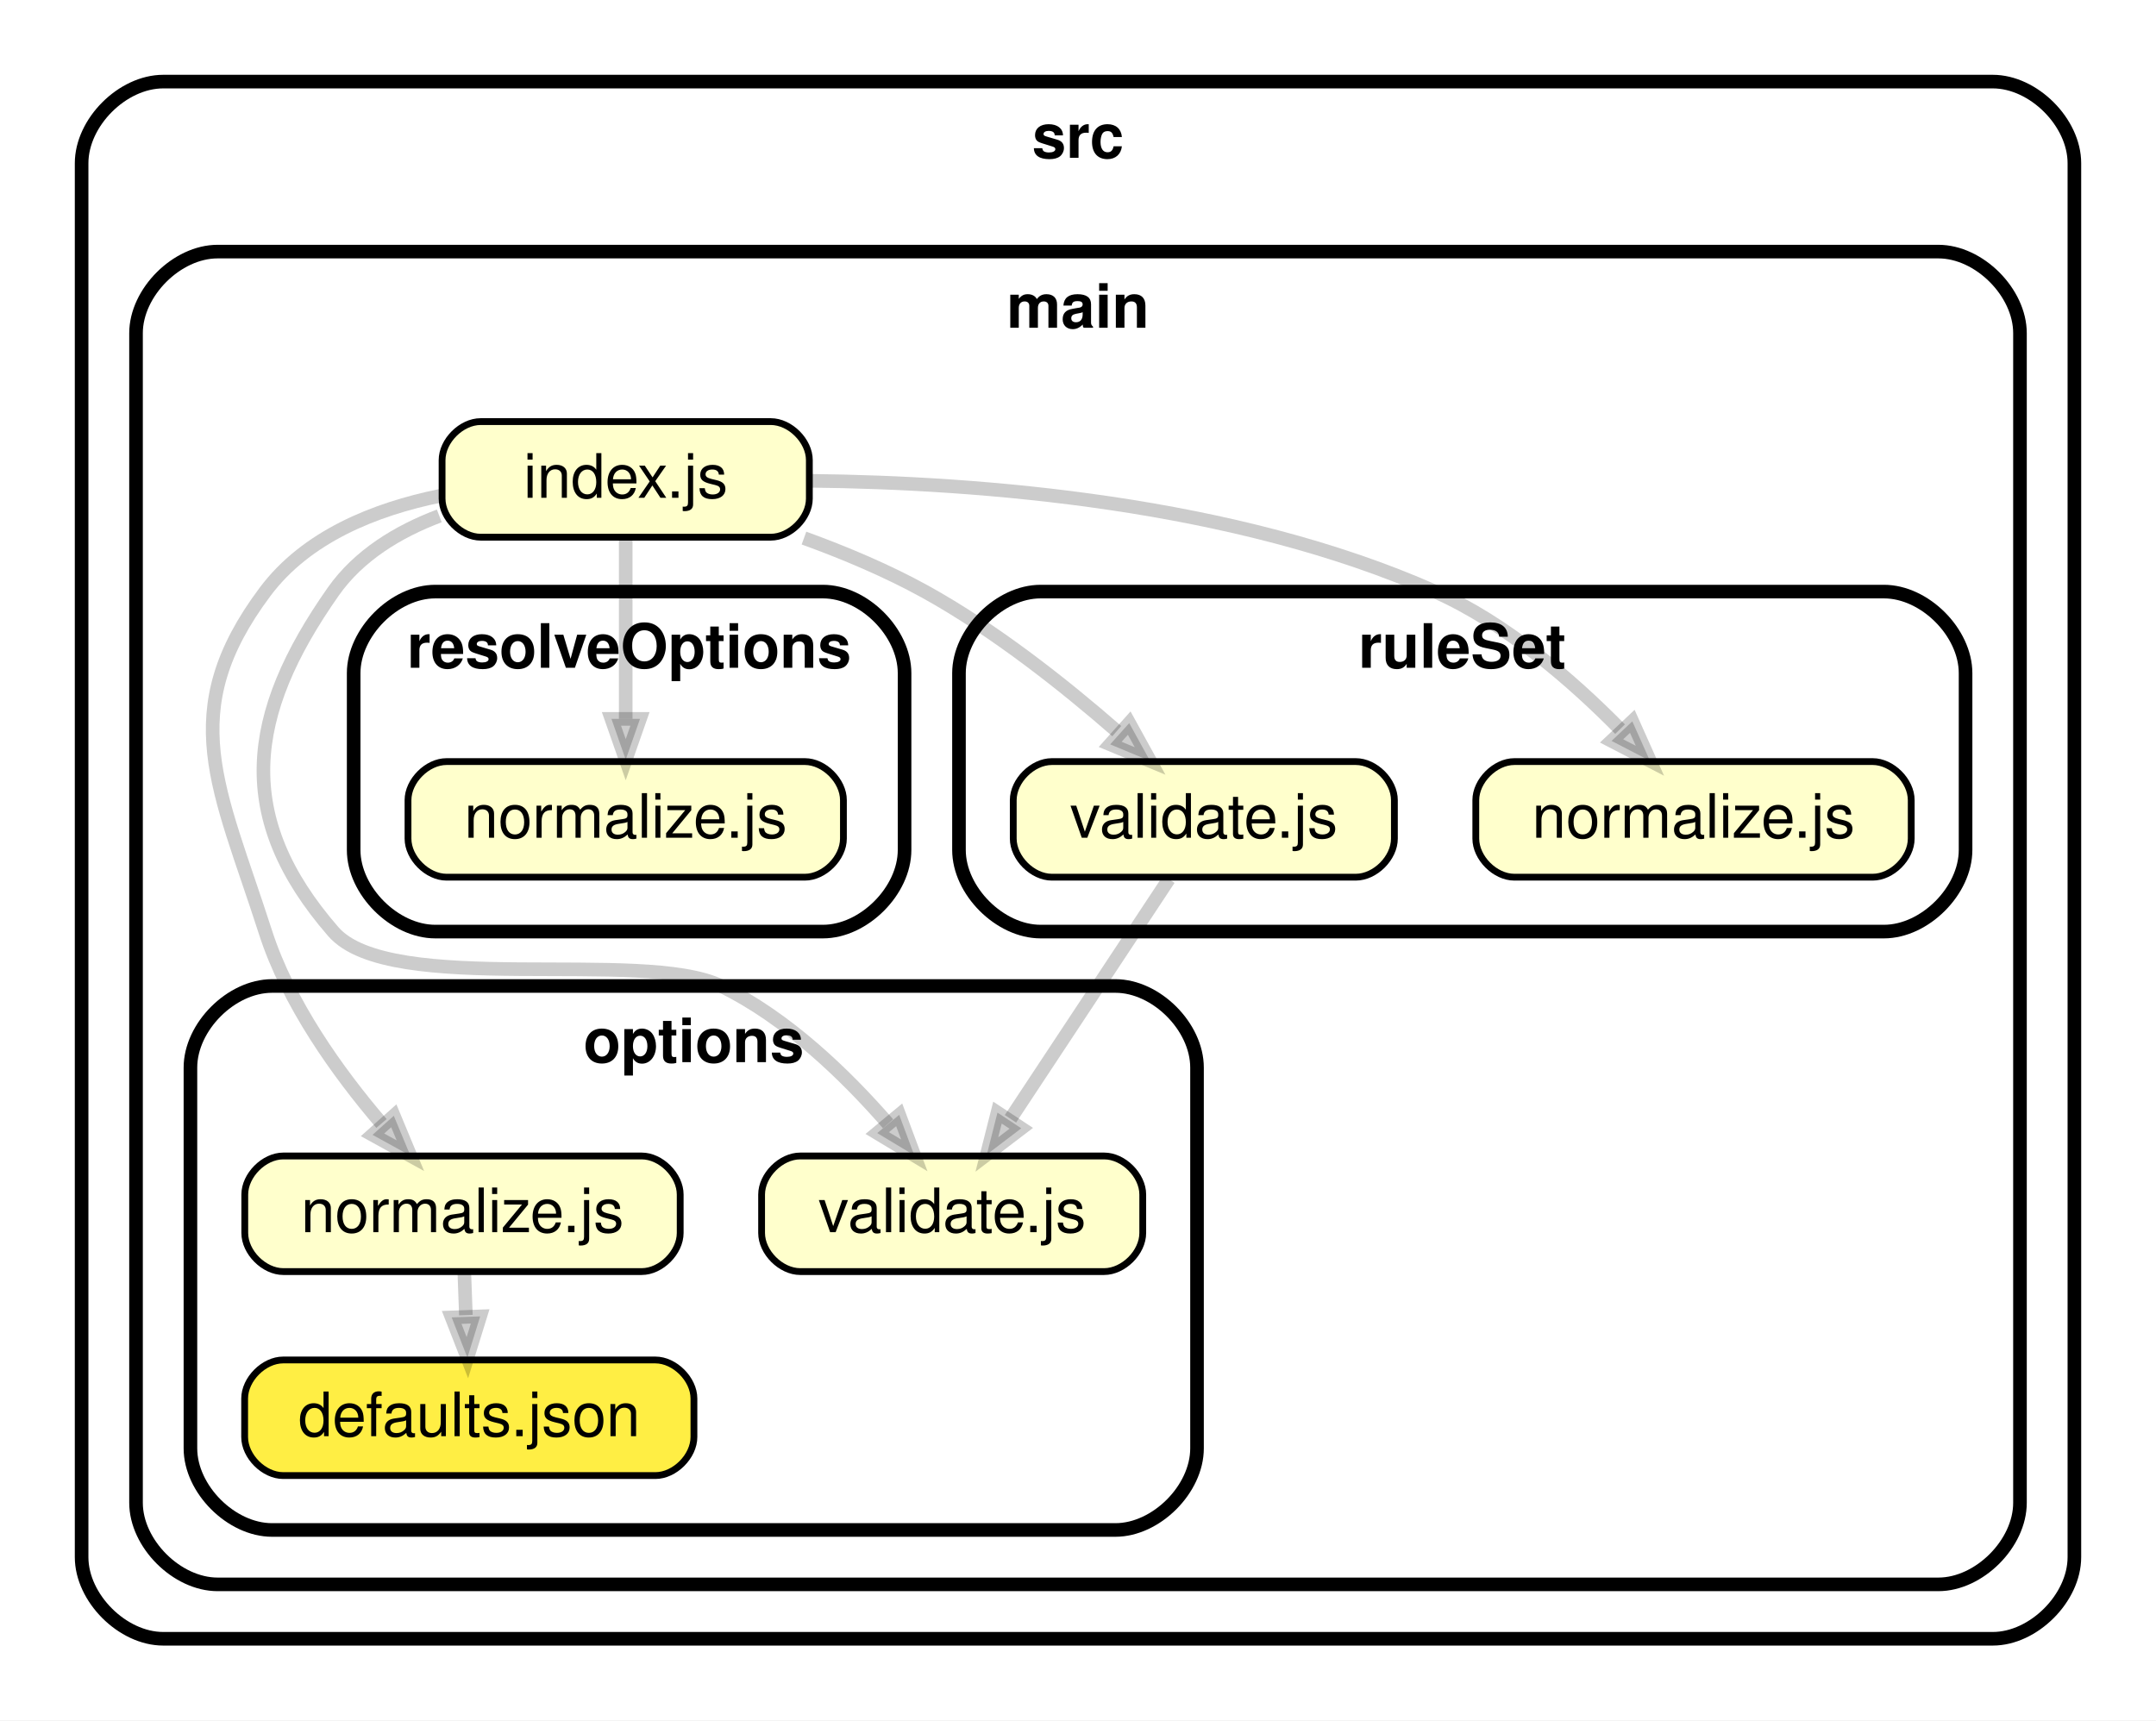
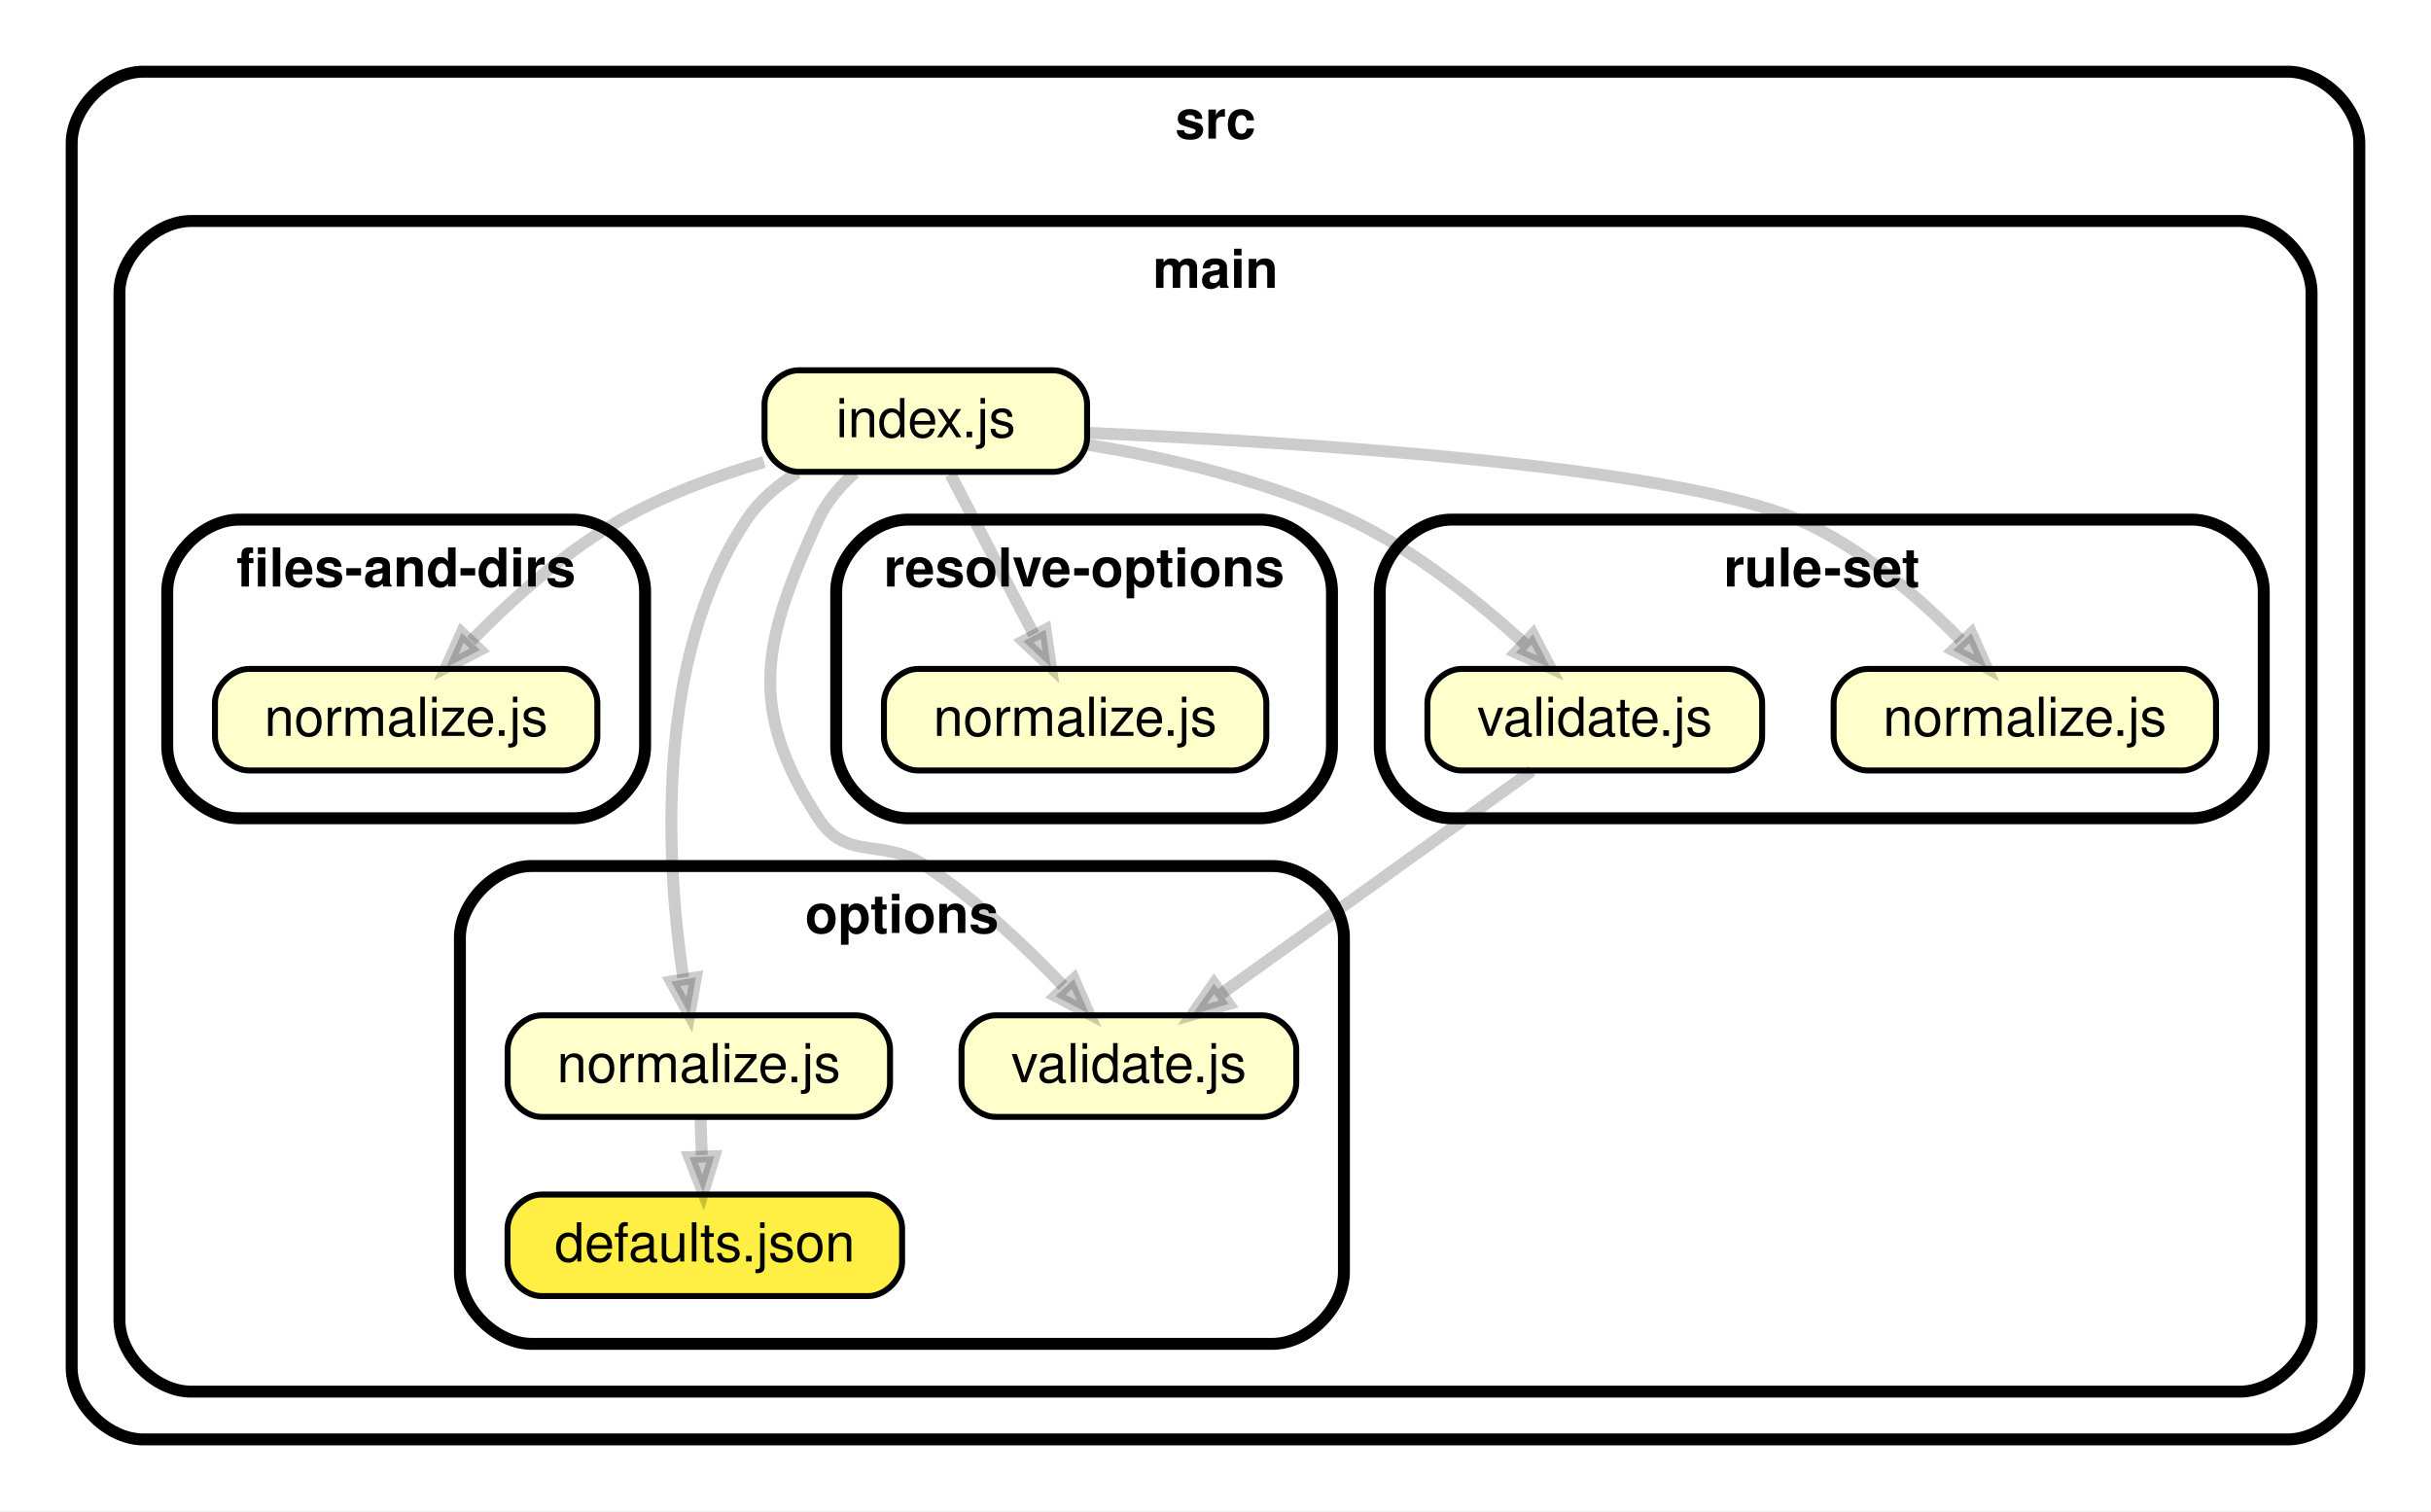
- <svg xmlns="http://www.w3.org/2000/svg" xmlns:xlink="http://www.w3.org/1999/xlink" width="317pt" height="253pt" viewBox="0.00 0.00 317.00 253.00">
+ <svg xmlns="http://www.w3.org/2000/svg" xmlns:xlink="http://www.w3.org/1999/xlink" width="407pt" height="253pt" viewBox="0.00 0.00 407.00 253.00">
  <g id="graph0" class="graph" transform="scale(1 1) rotate(0) translate(4 249)">
-     <polygon fill="white" stroke="transparent" points="-4,4 -4,-249 313,-249 313,4 -4,4" />
+     <polygon fill="white" stroke="transparent" points="-4,4 -4,-249 403,-249 403,4 -4,4" />
    <g id="clust1" class="cluster">
-       <path fill="#ffffff" stroke="black" stroke-width="2" d="M20,-8C20,-8 289,-8 289,-8 295,-8 301,-14 301,-20 301,-20 301,-225 301,-225 301,-231 295,-237 289,-237 289,-237 20,-237 20,-237 14,-237 8,-231 8,-225 8,-225 8,-20 8,-20 8,-14 14,-8 20,-8" />
-       <text text-anchor="middle" x="154.5" y="-225.8" font-family="Helvetica,sans-Serif" font-weight="bold" font-size="9.00">src</text>
+       <path fill="#ffffff" stroke="black" stroke-width="2" d="M20,-8C20,-8 379,-8 379,-8 385,-8 391,-14 391,-20 391,-20 391,-225 391,-225 391,-231 385,-237 379,-237 379,-237 20,-237 20,-237 14,-237 8,-231 8,-225 8,-225 8,-20 8,-20 8,-14 14,-8 20,-8" />
+       <text text-anchor="middle" x="199.5" y="-225.8" font-family="Helvetica,sans-Serif" font-weight="bold" font-size="9.00">src</text>
    </g>
    <g id="clust2" class="cluster">
-       <path fill="#ffffff" stroke="black" stroke-width="2" d="M28,-16C28,-16 281,-16 281,-16 287,-16 293,-22 293,-28 293,-28 293,-200 293,-200 293,-206 287,-212 281,-212 281,-212 28,-212 28,-212 22,-212 16,-206 16,-200 16,-200 16,-28 16,-28 16,-22 22,-16 28,-16" />
-       <text text-anchor="middle" x="154.5" y="-200.8" font-family="Helvetica,sans-Serif" font-weight="bold" font-size="9.00">main</text>
+       <path fill="#ffffff" stroke="black" stroke-width="2" d="M28,-16C28,-16 371,-16 371,-16 377,-16 383,-22 383,-28 383,-28 383,-200 383,-200 383,-206 377,-212 371,-212 371,-212 28,-212 28,-212 22,-212 16,-206 16,-200 16,-200 16,-28 16,-28 16,-22 22,-16 28,-16" />
+       <text text-anchor="middle" x="199.5" y="-200.8" font-family="Helvetica,sans-Serif" font-weight="bold" font-size="9.00">main</text>
    </g>
    <g id="clust3" class="cluster">
-       <path fill="#ffffff" stroke="black" stroke-width="2" d="M36,-24C36,-24 160,-24 160,-24 166,-24 172,-30 172,-36 172,-36 172,-92 172,-92 172,-98 166,-104 160,-104 160,-104 36,-104 36,-104 30,-104 24,-98 24,-92 24,-92 24,-36 24,-36 24,-30 30,-24 36,-24" />
-       <text text-anchor="middle" x="98" y="-92.8" font-family="Helvetica,sans-Serif" font-weight="bold" font-size="9.00">options</text>
+       <path fill="#ffffff" stroke="black" stroke-width="2" d="M36,-112C36,-112 92,-112 92,-112 98,-112 104,-118 104,-124 104,-124 104,-150 104,-150 104,-156 98,-162 92,-162 92,-162 36,-162 36,-162 30,-162 24,-156 24,-150 24,-150 24,-124 24,-124 24,-118 30,-112 36,-112" />
+       <text text-anchor="middle" x="64" y="-150.8" font-family="Helvetica,sans-Serif" font-weight="bold" font-size="9.00">files-and-dirs</text>
    </g>
    <g id="clust4" class="cluster">
-       <path fill="#ffffff" stroke="black" stroke-width="2" d="M60,-112C60,-112 117,-112 117,-112 123,-112 129,-118 129,-124 129,-124 129,-150 129,-150 129,-156 123,-162 117,-162 117,-162 60,-162 60,-162 54,-162 48,-156 48,-150 48,-150 48,-124 48,-124 48,-118 54,-112 60,-112" />
-       <text text-anchor="middle" x="88.5" y="-150.8" font-family="Helvetica,sans-Serif" font-weight="bold" font-size="9.00">resolveOptions</text>
+       <path fill="#ffffff" stroke="black" stroke-width="2" d="M85,-24C85,-24 209,-24 209,-24 215,-24 221,-30 221,-36 221,-36 221,-92 221,-92 221,-98 215,-104 209,-104 209,-104 85,-104 85,-104 79,-104 73,-98 73,-92 73,-92 73,-36 73,-36 73,-30 79,-24 85,-24" />
+       <text text-anchor="middle" x="147" y="-92.8" font-family="Helvetica,sans-Serif" font-weight="bold" font-size="9.00">options</text>
    </g>
    <g id="clust5" class="cluster">
-       <path fill="#ffffff" stroke="black" stroke-width="2" d="M149,-112C149,-112 273,-112 273,-112 279,-112 285,-118 285,-124 285,-124 285,-150 285,-150 285,-156 279,-162 273,-162 273,-162 149,-162 149,-162 143,-162 137,-156 137,-150 137,-150 137,-124 137,-124 137,-118 143,-112 149,-112" />
-       <text text-anchor="middle" x="211" y="-150.8" font-family="Helvetica,sans-Serif" font-weight="bold" font-size="9.00">ruleSet</text>
+       <path fill="#ffffff" stroke="black" stroke-width="2" d="M148,-112C148,-112 207,-112 207,-112 213,-112 219,-118 219,-124 219,-124 219,-150 219,-150 219,-156 213,-162 207,-162 207,-162 148,-162 148,-162 142,-162 136,-156 136,-150 136,-150 136,-124 136,-124 136,-118 142,-112 148,-112" />
+       <text text-anchor="middle" x="177.5" y="-150.8" font-family="Helvetica,sans-Serif" font-weight="bold" font-size="9.00">resolve-options</text>
+     </g>
+     <g id="clust6" class="cluster">
+       <path fill="#ffffff" stroke="black" stroke-width="2" d="M239,-112C239,-112 363,-112 363,-112 369,-112 375,-118 375,-124 375,-124 375,-150 375,-150 375,-156 369,-162 363,-162 363,-162 239,-162 239,-162 233,-162 227,-156 227,-150 227,-150 227,-124 227,-124 227,-118 233,-112 239,-112" />
+       <text text-anchor="middle" x="301" y="-150.8" font-family="Helvetica,sans-Serif" font-weight="bold" font-size="9.00">rule-set</text>
    </g>
    <g id="node1" class="node">
      <g id="a_node1">
-         <a xlink:href="src/main/index.js" xlink:title="index.js">
-           <path fill="#ffffcc" stroke="black" d="M109.33,-187C109.33,-187 66.67,-187 66.67,-187 63.83,-187 61,-184.17 61,-181.33 61,-181.33 61,-175.67 61,-175.67 61,-172.83 63.83,-170 66.67,-170 66.67,-170 109.33,-170 109.33,-170 112.17,-170 115,-172.83 115,-175.67 115,-175.67 115,-181.33 115,-181.33 115,-184.17 112.17,-187 109.33,-187" />
-           <text text-anchor="middle" x="88" y="-175.8" font-family="Helvetica,sans-Serif" font-size="9.00">index.js</text>
+         <a xlink:href="src/main/files-and-dirs/normalize.js" xlink:title="normalize.js">
+           <path fill="#ffffcc" stroke="black" d="M90.35,-137C90.35,-137 37.65,-137 37.65,-137 34.82,-137 31.99,-134.17 31.99,-131.33 31.99,-131.33 31.99,-125.67 31.99,-125.67 31.99,-122.83 34.82,-120 37.65,-120 37.65,-120 90.35,-120 90.35,-120 93.18,-120 96.01,-122.83 96.01,-125.67 96.01,-125.67 96.01,-131.33 96.01,-131.33 96.01,-134.17 93.18,-137 90.35,-137" />
+           <text text-anchor="middle" x="64" y="-125.8" font-family="Helvetica,sans-Serif" font-size="9.00">normalize.js</text>
        </a>
      </g>
    </g>
    <g id="node2" class="node">
      <g id="a_node2">
-         <a xlink:href="src/main/options/normalize.js" xlink:title="normalize.js">
-           <path fill="#ffffcc" stroke="black" d="M90.35,-79C90.35,-79 37.65,-79 37.65,-79 34.82,-79 31.99,-76.17 31.99,-73.33 31.99,-73.33 31.99,-67.67 31.99,-67.67 31.99,-64.83 34.82,-62 37.65,-62 37.65,-62 90.35,-62 90.35,-62 93.18,-62 96.01,-64.83 96.01,-67.67 96.01,-67.67 96.01,-73.33 96.01,-73.33 96.01,-76.17 93.18,-79 90.35,-79" />
-           <text text-anchor="middle" x="64" y="-67.8" font-family="Helvetica,sans-Serif" font-size="9.00">normalize.js</text>
+         <a xlink:href="src/main/index.js" xlink:title="index.js">
+           <path fill="#ffffcc" stroke="black" d="M172.33,-187C172.33,-187 129.67,-187 129.67,-187 126.83,-187 124,-184.17 124,-181.33 124,-181.33 124,-175.67 124,-175.67 124,-172.83 126.83,-170 129.67,-170 129.67,-170 172.33,-170 172.33,-170 175.17,-170 178,-172.83 178,-175.67 178,-175.67 178,-181.33 178,-181.33 178,-184.17 175.17,-187 172.33,-187" />
+           <text text-anchor="middle" x="151" y="-175.8" font-family="Helvetica,sans-Serif" font-size="9.00">index.js</text>
        </a>
      </g>
    </g>
    <g id="edge1" class="edge">
-       <path fill="none" stroke="#000000" stroke-width="2" stroke-opacity="0.2" d="M60.74,-176.09C51.04,-174.11 41.04,-170.06 35,-162 21.67,-144.22 28.21,-133.16 35,-112 38.39,-101.43 45.68,-91.28 52.09,-83.78" />
-       <polygon fill="#000000" fill-opacity="0.2" stroke="#000000" stroke-width="2" stroke-opacity="0.2" points="53.9,-84.91 56.34,-79.04 50.77,-82.11 53.9,-84.91" />
+       <path fill="none" stroke="#000000" stroke-width="2" stroke-opacity="0.2" d="M123.89,-171.65C115.89,-169.3 107.33,-166.15 100,-162 90.59,-156.68 81.57,-148.52 74.91,-141.71" />
+       <polygon fill="#000000" fill-opacity="0.2" stroke="#000000" stroke-width="2" stroke-opacity="0.2" points="76.35,-140.18 70.7,-137.26 73.29,-143.06 76.35,-140.18" />
    </g>
    <g id="node3" class="node">
      <g id="a_node3">
-         <a xlink:href="src/main/options/validate.js" xlink:title="validate.js">
-           <path fill="#ffffcc" stroke="black" d="M158.35,-79C158.35,-79 113.65,-79 113.65,-79 110.81,-79 107.98,-76.17 107.98,-73.33 107.98,-73.33 107.98,-67.67 107.98,-67.67 107.98,-64.83 110.81,-62 113.65,-62 113.65,-62 158.35,-62 158.35,-62 161.19,-62 164.02,-64.83 164.02,-67.67 164.02,-67.67 164.02,-73.33 164.02,-73.33 164.02,-76.17 161.19,-79 158.35,-79" />
-           <text text-anchor="middle" x="136" y="-67.8" font-family="Helvetica,sans-Serif" font-size="9.00">validate.js</text>
+         <a xlink:href="src/main/options/normalize.js" xlink:title="normalize.js">
+           <path fill="#ffffcc" stroke="black" d="M139.35,-79C139.35,-79 86.65,-79 86.65,-79 83.82,-79 80.99,-76.17 80.99,-73.33 80.99,-73.33 80.99,-67.67 80.99,-67.67 80.99,-64.83 83.82,-62 86.65,-62 86.65,-62 139.35,-62 139.35,-62 142.18,-62 145.01,-64.83 145.01,-67.67 145.01,-67.67 145.01,-73.33 145.01,-73.33 145.01,-76.17 142.18,-79 139.35,-79" />
+           <text text-anchor="middle" x="113" y="-67.8" font-family="Helvetica,sans-Serif" font-size="9.00">normalize.js</text>
        </a>
      </g>
    </g>
    <g id="edge2" class="edge">
-       <path fill="none" stroke="#000000" stroke-width="2" stroke-opacity="0.2" d="M60.59,-173.13C54.5,-170.83 48.74,-167.32 45,-162 32.23,-143.82 30.42,-128.77 45,-112 53.39,-102.35 90.49,-109.58 102,-104 111.67,-99.31 120.39,-90.85 126.57,-83.74" />
-       <polygon fill="#000000" fill-opacity="0.2" stroke="#000000" stroke-width="2" stroke-opacity="0.2" points="128.21,-85.05 130.43,-79.09 124.98,-82.37 128.21,-85.05" />
+       <path fill="none" stroke="#000000" stroke-width="2" stroke-opacity="0.2" d="M129.52,-169.87C126.19,-167.8 123.16,-165.21 121,-162 105.42,-138.79 107.58,-104.34 110.38,-85.34" />
+       <polygon fill="#000000" fill-opacity="0.2" stroke="#000000" stroke-width="2" stroke-opacity="0.2" points="112.51,-85.35 111.41,-79.09 108.36,-84.66 112.51,-85.35" />
    </g>
    <g id="node4" class="node">
      <g id="a_node4">
-         <a xlink:href="src/main/resolveOptions/normalize.js" xlink:title="normalize.js">
-           <path fill="#ffffcc" stroke="black" d="M114.35,-137C114.35,-137 61.65,-137 61.65,-137 58.82,-137 55.99,-134.17 55.99,-131.33 55.99,-131.33 55.99,-125.67 55.99,-125.67 55.99,-122.83 58.82,-120 61.65,-120 61.65,-120 114.35,-120 114.35,-120 117.18,-120 120.01,-122.83 120.01,-125.67 120.01,-125.67 120.01,-131.33 120.01,-131.33 120.01,-134.17 117.18,-137 114.35,-137" />
-           <text text-anchor="middle" x="88" y="-125.8" font-family="Helvetica,sans-Serif" font-size="9.00">normalize.js</text>
+         <a xlink:href="src/main/options/validate.js" xlink:title="validate.js">
+           <path fill="#ffffcc" stroke="black" d="M207.35,-79C207.35,-79 162.65,-79 162.65,-79 159.81,-79 156.98,-76.17 156.98,-73.33 156.98,-73.33 156.98,-67.67 156.98,-67.67 156.98,-64.83 159.81,-62 162.65,-62 162.65,-62 207.35,-62 207.35,-62 210.19,-62 213.02,-64.83 213.02,-67.67 213.02,-67.67 213.02,-73.33 213.02,-73.33 213.02,-76.17 210.19,-79 207.35,-79" />
+           <text text-anchor="middle" x="185" y="-67.8" font-family="Helvetica,sans-Serif" font-size="9.00">validate.js</text>
        </a>
      </g>
    </g>
    <g id="edge3" class="edge">
-       <path fill="none" stroke="#000000" stroke-width="2" stroke-opacity="0.2" d="M88,-169.57C88,-162.44 88,-151.81 88,-143.29" />
-       <polygon fill="#000000" fill-opacity="0.2" stroke="#000000" stroke-width="2" stroke-opacity="0.2" points="90.1,-143.28 88,-137.28 85.9,-143.28 90.1,-143.28" />
+       <path fill="none" stroke="#000000" stroke-width="2" stroke-opacity="0.2" d="M139.12,-169.85C136.65,-167.64 134.38,-165 133,-162 123.74,-141.8 120.89,-130.63 133,-112 137.77,-104.66 143.73,-108.87 151,-104 159.43,-98.35 167.69,-90.52 173.96,-83.97" />
+       <polygon fill="#000000" fill-opacity="0.2" stroke="#000000" stroke-width="2" stroke-opacity="0.2" points="175.79,-85.08 178.33,-79.26 172.71,-82.22 175.79,-85.08" />
    </g>
    <g id="node5" class="node">
      <g id="a_node5">
-         <a xlink:href="src/main/ruleSet/normalize.js" xlink:title="normalize.js">
-           <path fill="#ffffcc" stroke="black" d="M271.35,-137C271.35,-137 218.65,-137 218.65,-137 215.82,-137 212.99,-134.17 212.99,-131.33 212.99,-131.33 212.99,-125.67 212.99,-125.67 212.99,-122.83 215.82,-120 218.65,-120 218.65,-120 271.35,-120 271.35,-120 274.18,-120 277.01,-122.83 277.01,-125.67 277.01,-125.67 277.01,-131.33 277.01,-131.33 277.01,-134.17 274.18,-137 271.35,-137" />
-           <text text-anchor="middle" x="245" y="-125.8" font-family="Helvetica,sans-Serif" font-size="9.00">normalize.js</text>
+         <a xlink:href="src/main/resolve-options/normalize.js" xlink:title="normalize.js">
+           <path fill="#ffffcc" stroke="black" d="M202.35,-137C202.35,-137 149.65,-137 149.65,-137 146.82,-137 143.99,-134.17 143.99,-131.33 143.99,-131.33 143.99,-125.67 143.99,-125.67 143.99,-122.83 146.82,-120 149.65,-120 149.65,-120 202.35,-120 202.35,-120 205.18,-120 208.01,-122.83 208.01,-125.67 208.01,-125.67 208.01,-131.33 208.01,-131.33 208.01,-134.17 205.18,-137 202.35,-137" />
+           <text text-anchor="middle" x="176" y="-125.8" font-family="Helvetica,sans-Serif" font-size="9.00">normalize.js</text>
        </a>
      </g>
    </g>
    <g id="edge4" class="edge">
-       <path fill="none" stroke="#000000" stroke-width="2" stroke-opacity="0.2" d="M115.17,-178.29C140.09,-178.04 177.49,-175.12 207,-162 217.44,-157.36 227.19,-148.9 234.2,-141.77" />
-       <polygon fill="#000000" fill-opacity="0.2" stroke="#000000" stroke-width="2" stroke-opacity="0.2" points="236,-142.92 238.59,-137.12 232.95,-140.04 236,-142.92" />
+       <path fill="none" stroke="#000000" stroke-width="2" stroke-opacity="0.2" d="M155.13,-169.57C158.91,-162.3 164.6,-151.39 169.08,-142.79" />
+       <polygon fill="#000000" fill-opacity="0.2" stroke="#000000" stroke-width="2" stroke-opacity="0.2" points="171.04,-143.57 171.95,-137.28 167.31,-141.63 171.04,-143.57" />
    </g>
    <g id="node6" class="node">
      <g id="a_node6">
-         <a xlink:href="src/main/ruleSet/validate.js" xlink:title="validate.js">
-           <path fill="#ffffcc" stroke="black" d="M195.35,-137C195.35,-137 150.65,-137 150.65,-137 147.81,-137 144.98,-134.17 144.98,-131.33 144.98,-131.33 144.98,-125.67 144.98,-125.67 144.98,-122.83 147.81,-120 150.65,-120 150.65,-120 195.35,-120 195.35,-120 198.19,-120 201.02,-122.83 201.02,-125.67 201.02,-125.67 201.02,-131.33 201.02,-131.33 201.02,-134.17 198.19,-137 195.35,-137" />
-           <text text-anchor="middle" x="173" y="-125.8" font-family="Helvetica,sans-Serif" font-size="9.00">validate.js</text>
+         <a xlink:href="src/main/rule-set/normalize.js" xlink:title="normalize.js">
+           <path fill="#ffffcc" stroke="black" d="M361.35,-137C361.35,-137 308.65,-137 308.65,-137 305.82,-137 302.99,-134.17 302.99,-131.33 302.99,-131.33 302.99,-125.67 302.99,-125.67 302.99,-122.83 305.82,-120 308.65,-120 308.65,-120 361.35,-120 361.35,-120 364.18,-120 367.01,-122.83 367.01,-125.67 367.01,-125.67 367.01,-131.33 367.01,-131.33 367.01,-134.17 364.18,-137 361.35,-137" />
+           <text text-anchor="middle" x="335" y="-125.8" font-family="Helvetica,sans-Serif" font-size="9.00">normalize.js</text>
        </a>
      </g>
    </g>
    <g id="edge5" class="edge">
-       <path fill="none" stroke="#000000" stroke-width="2" stroke-opacity="0.2" d="M114.21,-169.87C120.22,-167.69 126.47,-165.05 132,-162 142.21,-156.36 152.49,-148.21 160.2,-141.48" />
-       <polygon fill="#000000" fill-opacity="0.2" stroke="#000000" stroke-width="2" stroke-opacity="0.2" points="162.03,-142.66 165.1,-137.09 159.23,-139.53 162.03,-142.66" />
+       <path fill="none" stroke="#000000" stroke-width="2" stroke-opacity="0.2" d="M178.21,-176.53C214.42,-174.92 276.28,-170.92 297,-162 307.49,-157.48 317.24,-149.02 324.24,-141.86" />
+       <polygon fill="#000000" fill-opacity="0.2" stroke="#000000" stroke-width="2" stroke-opacity="0.2" points="326.05,-142.99 328.62,-137.18 322.98,-140.13 326.05,-142.99" />
    </g>
    <g id="node7" class="node">
      <g id="a_node7">
-         <a xlink:href="src/main/options/defaults.json" xlink:title="defaults.json">
-           <path fill="#ffee44" stroke="black" d="M92.37,-49C92.37,-49 37.63,-49 37.63,-49 34.8,-49 31.97,-46.17 31.97,-43.33 31.97,-43.33 31.97,-37.67 31.97,-37.67 31.97,-34.83 34.8,-32 37.63,-32 37.63,-32 92.37,-32 92.37,-32 95.2,-32 98.03,-34.83 98.03,-37.67 98.03,-37.67 98.03,-43.33 98.03,-43.33 98.03,-46.17 95.2,-49 92.37,-49" />
-           <text text-anchor="middle" x="65" y="-37.8" font-family="Helvetica,sans-Serif" font-size="9.00">defaults.json</text>
+         <a xlink:href="src/main/rule-set/validate.js" xlink:title="validate.js">
+           <path fill="#ffffcc" stroke="black" d="M285.35,-137C285.35,-137 240.65,-137 240.65,-137 237.81,-137 234.98,-134.17 234.98,-131.33 234.98,-131.33 234.98,-125.67 234.98,-125.67 234.98,-122.83 237.81,-120 240.65,-120 240.65,-120 285.35,-120 285.35,-120 288.19,-120 291.02,-122.83 291.02,-125.67 291.02,-125.67 291.02,-131.33 291.02,-131.33 291.02,-134.17 288.19,-137 285.35,-137" />
+           <text text-anchor="middle" x="263" y="-125.8" font-family="Helvetica,sans-Serif" font-size="9.00">validate.js</text>
        </a>
      </g>
    </g>
    <g id="edge6" class="edge">
-       <path fill="none" stroke="#000000" stroke-width="2" stroke-opacity="0.2" d="M64.27,-61.85C64.34,-59.91 64.42,-57.76 64.5,-55.6" />
-       <polygon fill="#000000" fill-opacity="0.2" stroke="#000000" stroke-width="2" stroke-opacity="0.2" points="66.6,-55.41 64.72,-49.34 62.41,-55.26 66.6,-55.41" />
+       <path fill="none" stroke="#000000" stroke-width="2" stroke-opacity="0.2" d="M178.24,-174.51C191.86,-172.3 208.32,-168.48 222,-162 232.88,-156.85 243.48,-148.32 251.17,-141.29" />
+       <polygon fill="#000000" fill-opacity="0.2" stroke="#000000" stroke-width="2" stroke-opacity="0.2" points="252.64,-142.8 255.57,-137.16 249.76,-139.74 252.64,-142.8" />
+     </g>
+     <g id="node8" class="node">
+       <g id="a_node8">
+         <a xlink:href="src/main/options/defaults.json" xlink:title="defaults.json">
+           <path fill="#ffee44" stroke="black" d="M141.37,-49C141.37,-49 86.63,-49 86.63,-49 83.8,-49 80.97,-46.17 80.97,-43.33 80.97,-43.33 80.97,-37.67 80.97,-37.67 80.97,-34.83 83.8,-32 86.63,-32 86.63,-32 141.37,-32 141.37,-32 144.2,-32 147.03,-34.83 147.03,-37.67 147.03,-37.67 147.03,-43.33 147.03,-43.33 147.03,-46.17 144.2,-49 141.37,-49" />
+           <text text-anchor="middle" x="114" y="-37.8" font-family="Helvetica,sans-Serif" font-size="9.00">defaults.json</text>
+         </a>
+       </g>
    </g>
    <g id="edge7" class="edge">
-       <path fill="none" stroke="#000000" stroke-width="2" stroke-opacity="0.2" d="M167.86,-119.71C161.84,-110.6 151.78,-95.38 144.57,-84.47" />
-       <polygon fill="#000000" fill-opacity="0.2" stroke="#000000" stroke-width="2" stroke-opacity="0.2" points="146.16,-83.07 141.1,-79.22 142.66,-85.38 146.16,-83.07" />
+       <path fill="none" stroke="#000000" stroke-width="2" stroke-opacity="0.2" d="M113.27,-61.85C113.34,-59.91 113.42,-57.76 113.5,-55.6" />
+       <polygon fill="#000000" fill-opacity="0.2" stroke="#000000" stroke-width="2" stroke-opacity="0.2" points="115.6,-55.41 113.72,-49.34 111.41,-55.26 115.6,-55.41" />
+     </g>
+     <g id="edge8" class="edge">
+       <path fill="none" stroke="#000000" stroke-width="2" stroke-opacity="0.2" d="M252.48,-119.95C239.11,-110.35 215.9,-93.69 200.5,-82.63" />
+       <polygon fill="#000000" fill-opacity="0.2" stroke="#000000" stroke-width="2" stroke-opacity="0.2" points="201.7,-80.9 195.6,-79.11 199.25,-84.32 201.7,-80.9" />
    </g>
  </g>
</svg>
